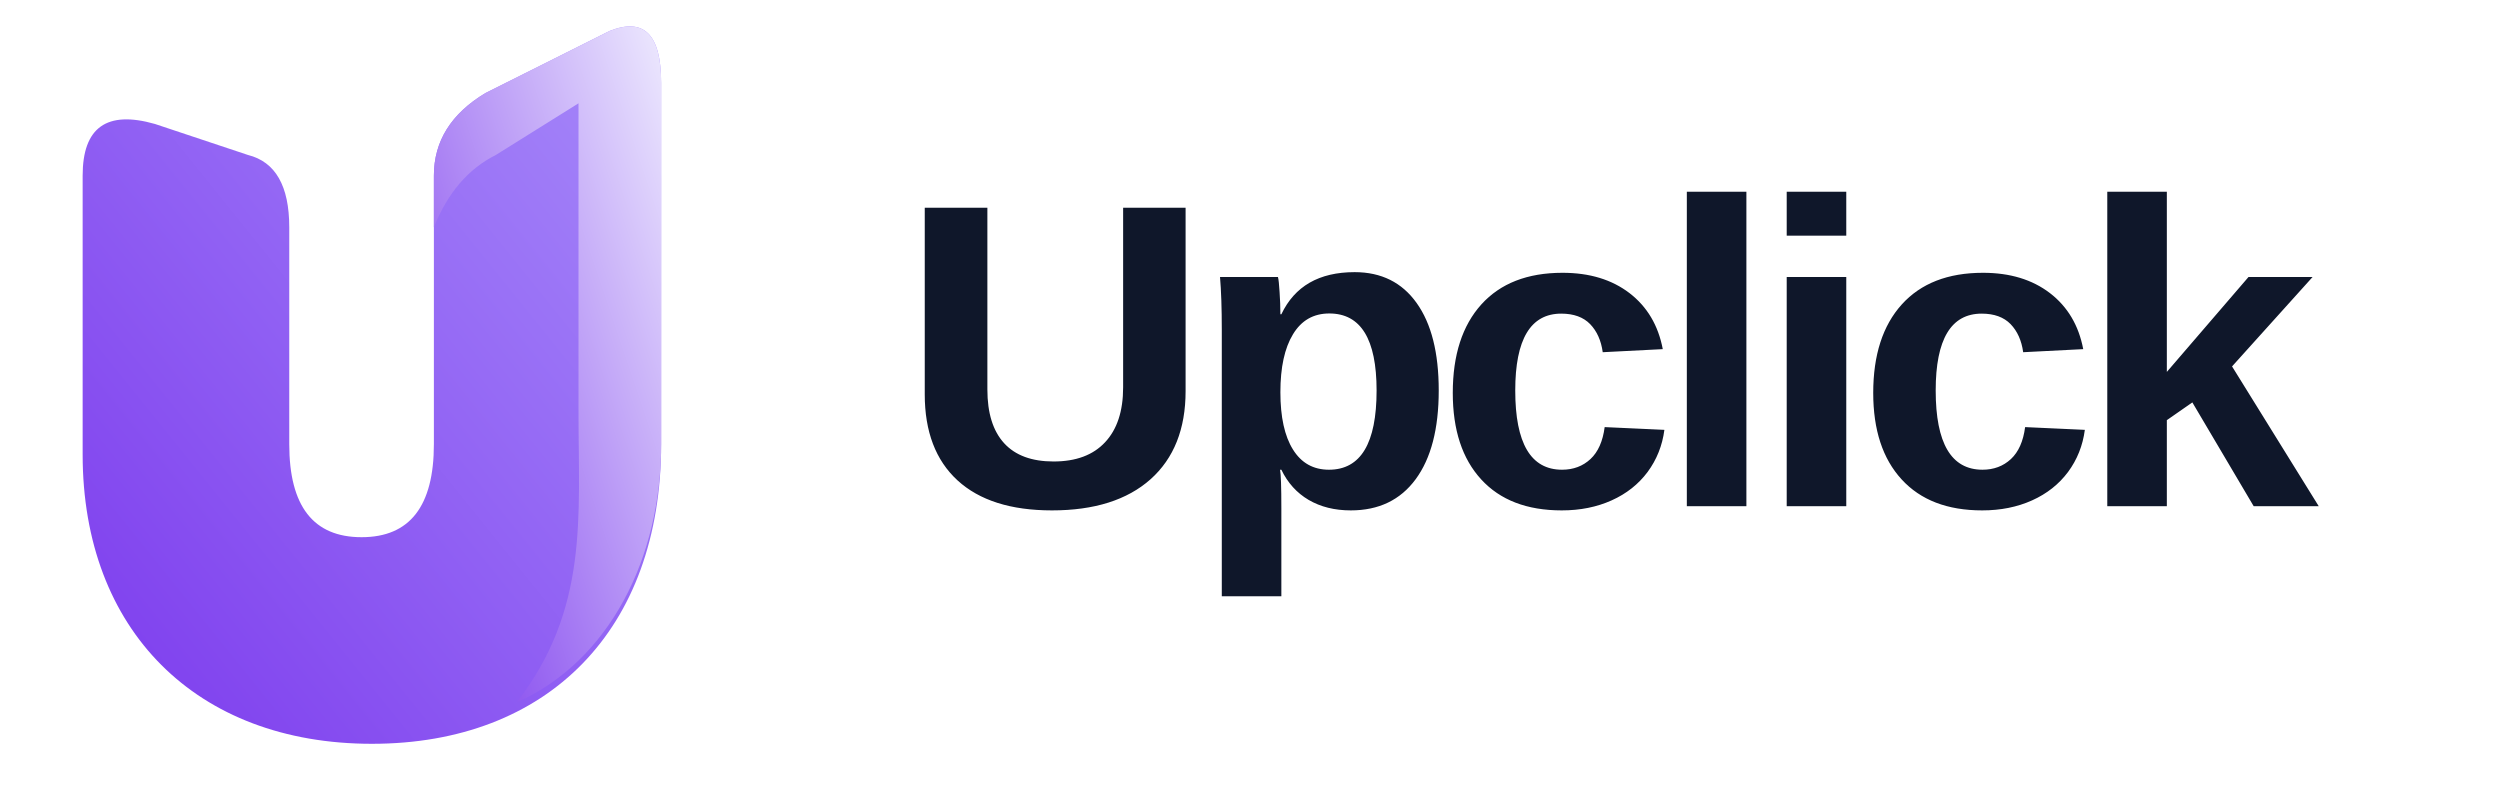
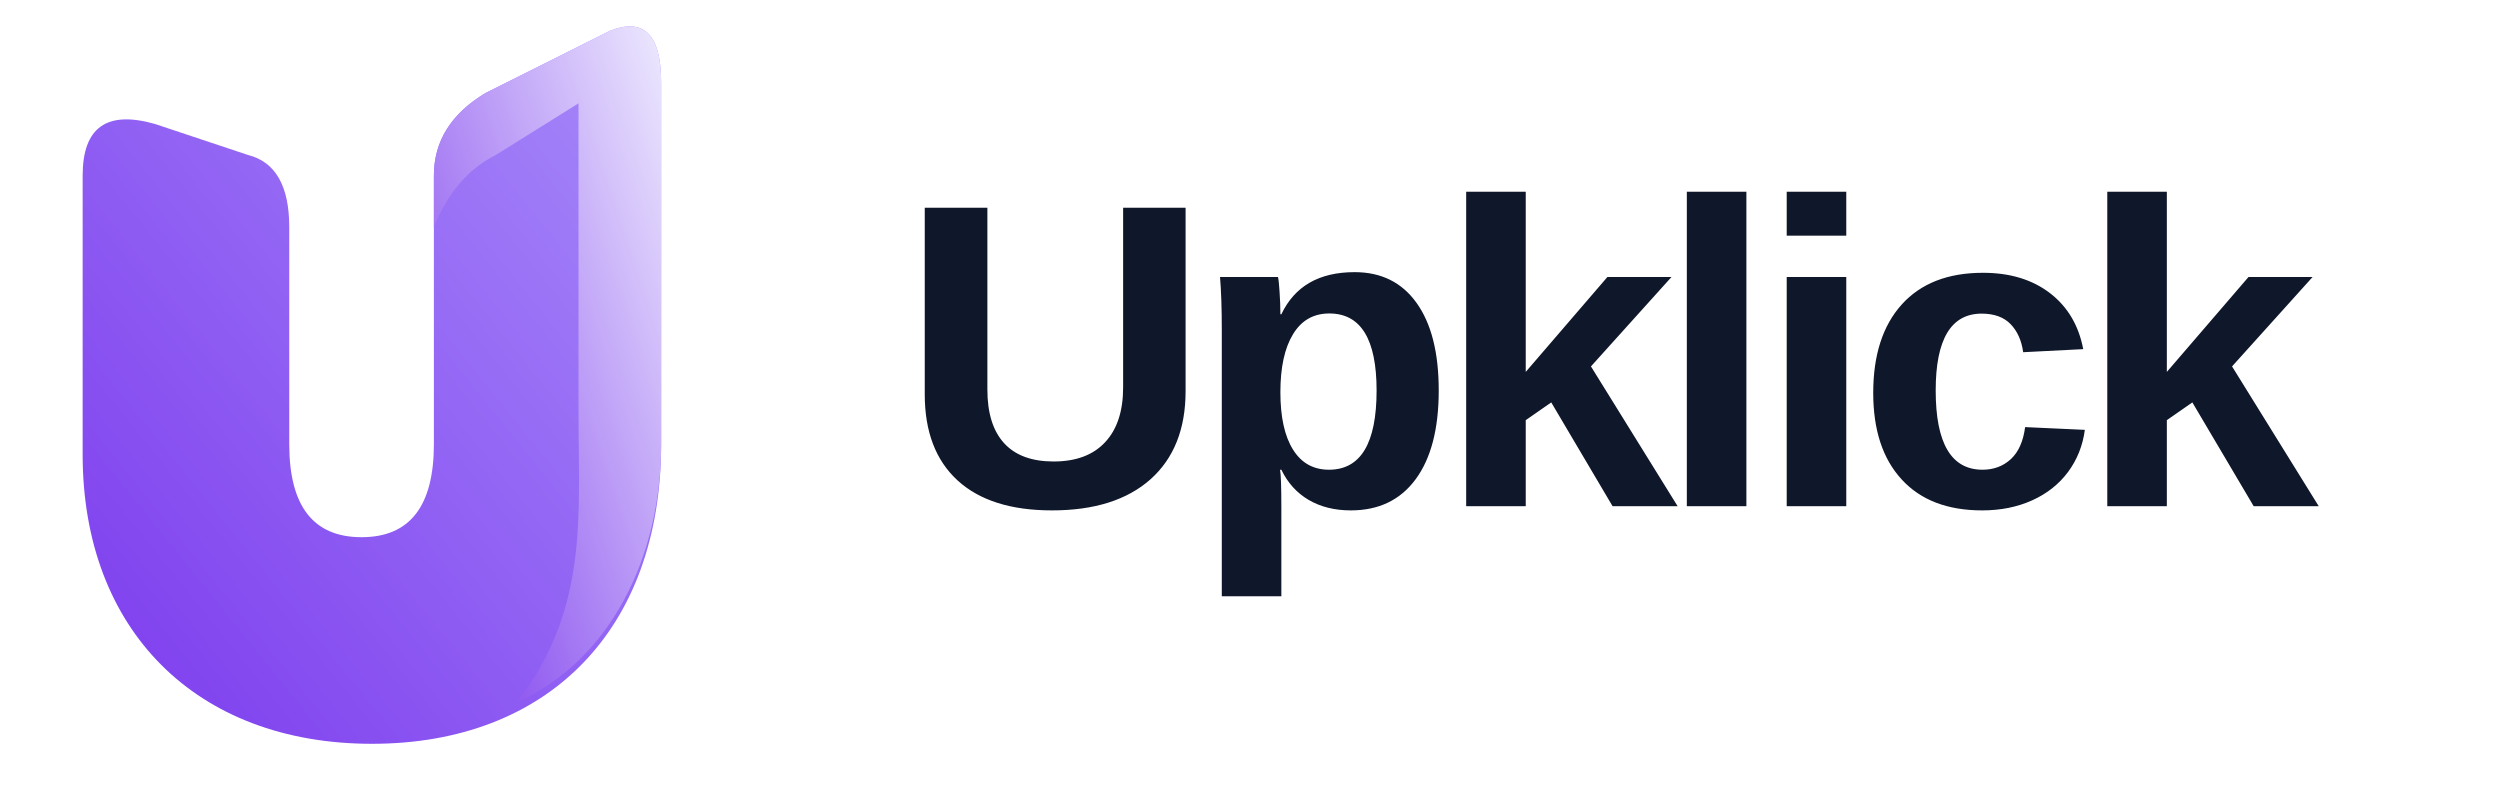
- <svg xmlns="http://www.w3.org/2000/svg" width="242" height="76" viewBox="0 0 242 76" role="img" aria-label="Upclick">
+ <svg xmlns="http://www.w3.org/2000/svg" width="242" height="76" viewBox="0 0 242 76" role="img" aria-label="Upklick">
  <defs>
-     <linearGradient id="upclick" x1="0" y1="1" x2="1" y2="0">
+     <linearGradient id="upklick" x1="0" y1="1" x2="1" y2="0">
      <stop stop-color="#7C3AED" />
      <stop offset="1" stop-color="#A78BFA" />
    </linearGradient>
    <linearGradient id="fold" x1="0" y1="1" x2="1" y2="0">
      <stop stop-color="#7C3AED" />
      <stop offset="1" stop-color="#EDE9FE" />
    </linearGradient>
  </defs>
-   <path fill="url(#upclick)" d="M8 17Q8 10 15 12L24 15Q28 16 28 22V43Q28 52 35 52T42 43V17Q42 12 47 9L59 3Q64 1 64 8V43C64 61 53 72 36 72S8 61 8 44Z" />
+   <path fill="url(#upklick)" d="M8 17Q8 10 15 12L24 15Q28 16 28 22V43Q28 52 35 52T42 43V17Q42 12 47 9L59 3Q64 1 64 8V43C64 61 53 72 36 72S8 61 8 44Z" />
  <path fill="url(#fold)" d="M42 17Q42 12 47 9L59 3Q64 1 64 8V43C64 54 59 64 50 68C57 59 56 50 56 40V10L48 15Q44 17 42 22Z" />
-   <text x="87" y="49" fill="#0F172A" font-family="Arial,Helvetica,sans-serif" font-size="42" font-weight="800" letter-spacing="-2">Upclick</text>
+   <text x="87" y="49" fill="#0F172A" font-family="Arial,Helvetica,sans-serif" font-size="42" font-weight="800" letter-spacing="-2">Upklick</text>
</svg>
